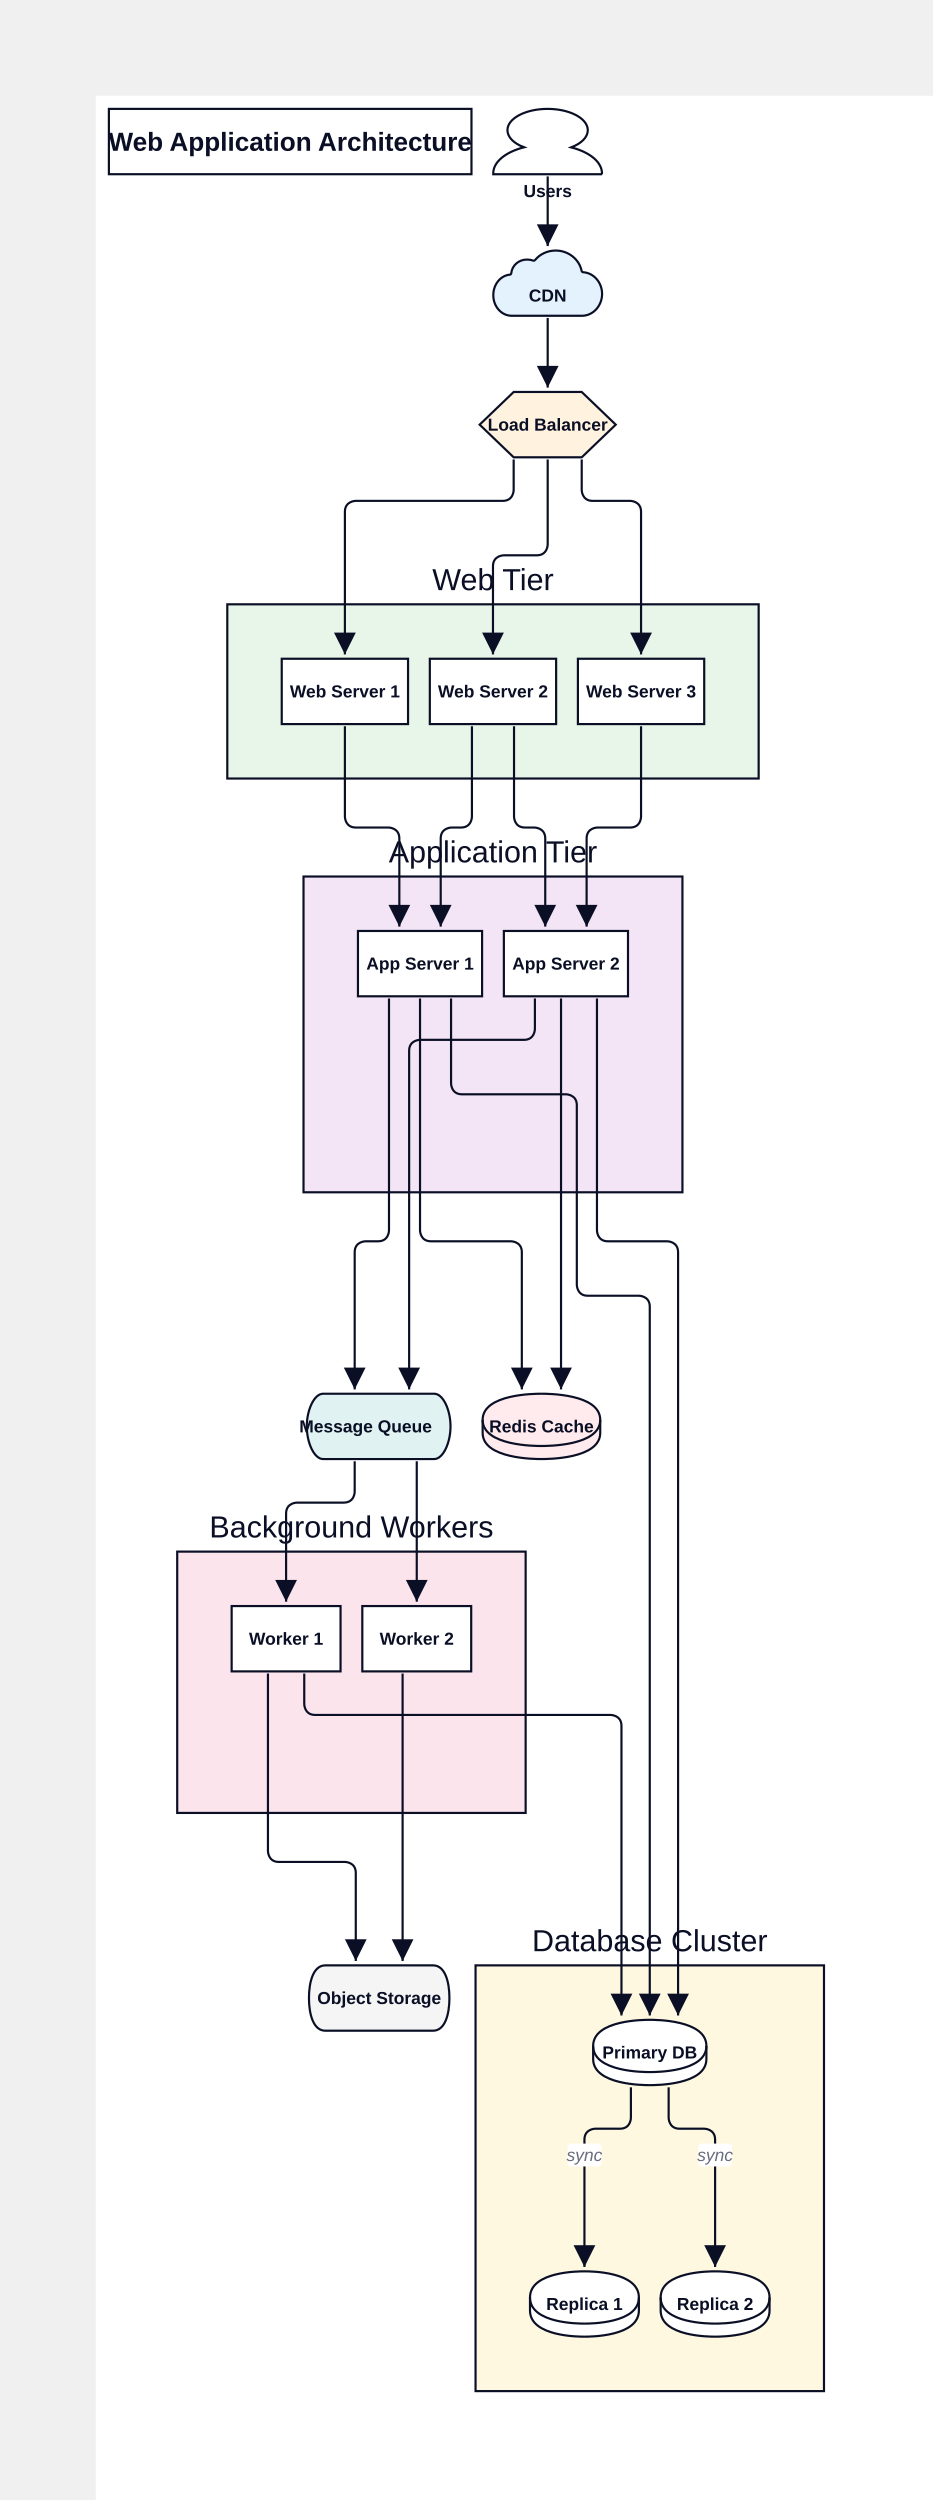
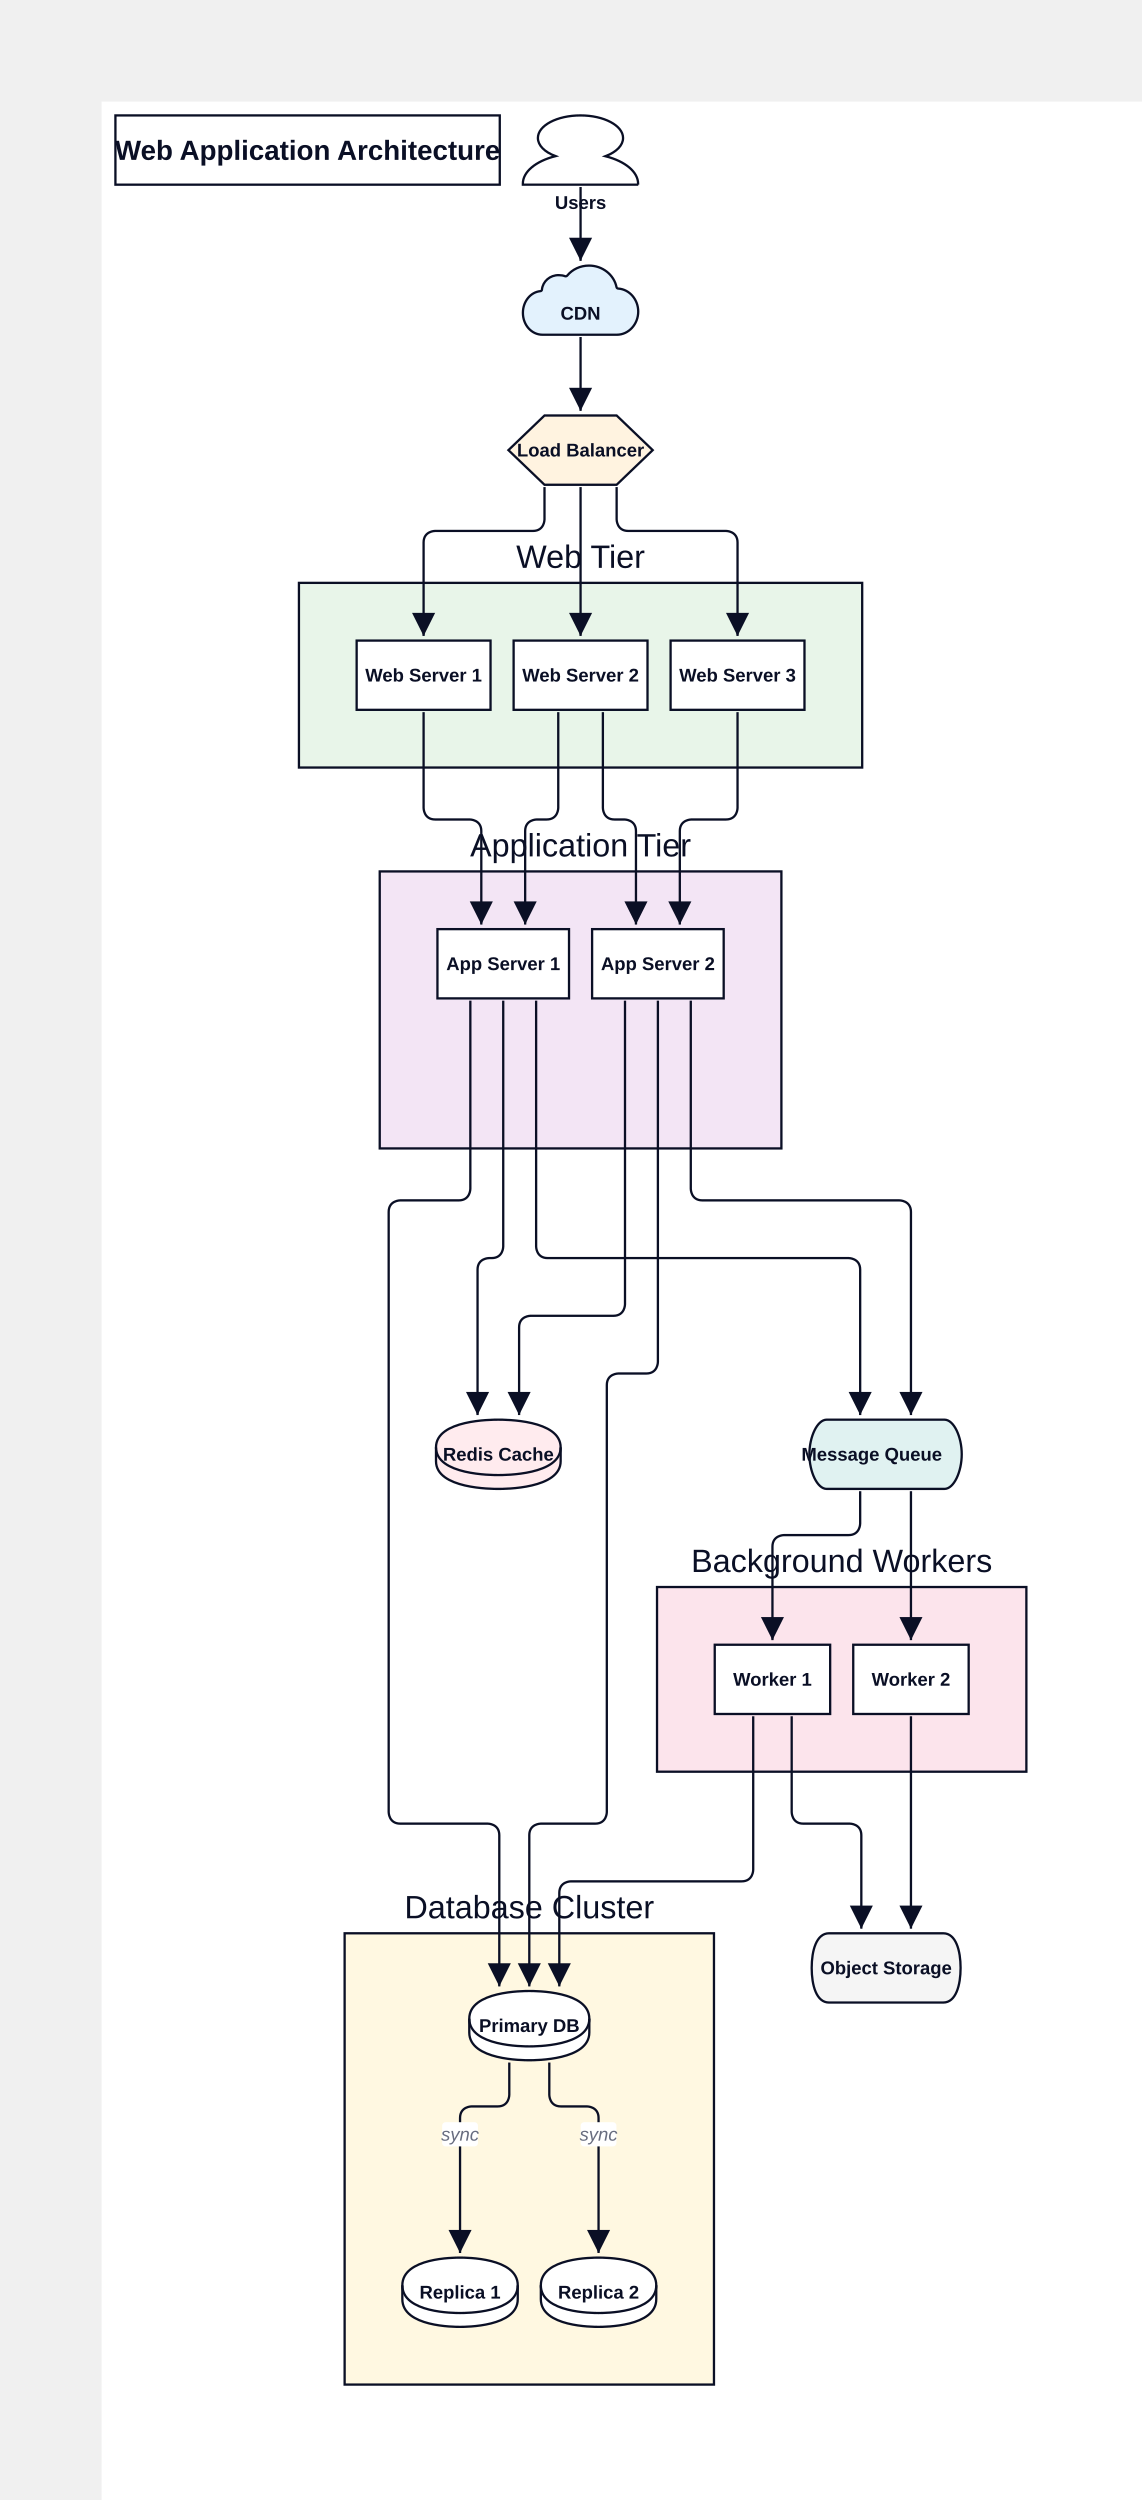
- <svg xmlns="http://www.w3.org/2000/svg" width="856.75" height="2296" viewBox="-88 -88 856.75 2296" data-d2-version="0.1.0">
+ <svg xmlns="http://www.w3.org/2000/svg" width="989.25" height="2166" viewBox="-88 -88 989.25 2166" data-d2-version="0.1.0">
  <defs>
    <marker id="arrow-triangle" markerWidth="10" markerHeight="10" refX="10" refY="5" orient="auto" markerUnits="strokeWidth">
      <path d="M0,0 L10,5 L0,10 Z" fill="#0A0F25" />
    </marker>
    <marker id="arrow-triangle-reverse" markerWidth="10" markerHeight="10" refX="0" refY="5" orient="auto" markerUnits="strokeWidth">
      <path d="M10,0 L0,5 L10,10 Z" fill="#0A0F25" />
    </marker>
    <marker id="arrow-diamond" markerWidth="10" markerHeight="10" refX="10" refY="5" orient="auto" markerUnits="strokeWidth">
      <path d="M0,5 L5,0 L10,5 L5,10 Z" fill="#0A0F25" />
    </marker>
    <marker id="arrow-diamond-reverse" markerWidth="10" markerHeight="10" refX="0" refY="5" orient="auto" markerUnits="strokeWidth">
      <path d="M0,5 L5,0 L10,5 L5,10 Z" fill="#0A0F25" />
    </marker>
    <marker id="arrow-circle" markerWidth="10" markerHeight="10" refX="6" refY="5" orient="auto" markerUnits="strokeWidth">
      <circle cx="5" cy="5" r="4" fill="#0A0F25" />
    </marker>
    <marker id="arrow-circle-reverse" markerWidth="10" markerHeight="10" refX="4" refY="5" orient="auto" markerUnits="strokeWidth">
      <circle cx="5" cy="5" r="4" fill="#0A0F25" />
    </marker>
    <marker id="arrow-cf-one" markerWidth="10" markerHeight="10" refX="10" refY="5" orient="auto" markerUnits="strokeWidth">
      <line x1="10" y1="0" x2="10" y2="10" stroke="#0A0F25" stroke-width="2" />
    </marker>
    <marker id="arrow-cf-one-reverse" markerWidth="10" markerHeight="10" refX="0" refY="5" orient="auto" markerUnits="strokeWidth">
      <line x1="0" y1="0" x2="0" y2="10" stroke="#0A0F25" stroke-width="2" />
    </marker>
    <marker id="arrow-cf-many" markerWidth="10" markerHeight="10" refX="10" refY="5" orient="auto" markerUnits="strokeWidth">
      <path d="M0,5 L10,0 M0,5 L10,5 M0,5 L10,10" stroke="#0A0F25" stroke-width="2" fill="none" />
    </marker>
    <marker id="arrow-cf-many-reverse" markerWidth="10" markerHeight="10" refX="0" refY="5" orient="auto" markerUnits="strokeWidth">
      <path d="M10,5 L0,0 M10,5 L0,5 M10,5 L0,10" stroke="#0A0F25" stroke-width="2" fill="none" />
    </marker>
    <marker id="arrow-cf-one-required" markerWidth="10" markerHeight="10" refX="10" refY="5" orient="auto" markerUnits="strokeWidth">
      <line x1="10" y1="0" x2="10" y2="10" stroke="#0A0F25" stroke-width="2" />
      <line x1="7" y1="0" x2="7" y2="10" stroke="#0A0F25" stroke-width="2" />
    </marker>
    <marker id="arrow-cf-one-required-reverse" markerWidth="10" markerHeight="10" refX="0" refY="5" orient="auto" markerUnits="strokeWidth">
      <line x1="0" y1="0" x2="0" y2="10" stroke="#0A0F25" stroke-width="2" />
      <line x1="3" y1="0" x2="3" y2="10" stroke="#0A0F25" stroke-width="2" />
    </marker>
    <marker id="arrow-cf-many-required" markerWidth="10" markerHeight="10" refX="10" refY="5" orient="auto" markerUnits="strokeWidth">
      <path d="M0,5 L10,0 M0,5 L10,5 M0,5 L10,10" stroke="#0A0F25" stroke-width="2" fill="none" />
      <line x1="3" y1="0" x2="3" y2="10" stroke="#0A0F25" stroke-width="2" />
    </marker>
    <marker id="arrow-cf-many-required-reverse" markerWidth="10" markerHeight="10" refX="0" refY="5" orient="auto" markerUnits="strokeWidth">
      <path d="M10,5 L0,0 M10,5 L0,5 M10,5 L0,10" stroke="#0A0F25" stroke-width="2" fill="none" />
      <line x1="7" y1="0" x2="7" y2="10" stroke="#0A0F25" stroke-width="2" />
    </marker>
    <marker id="arrow-cf-one-optional" markerWidth="10" markerHeight="10" refX="10" refY="5" orient="auto" markerUnits="strokeWidth">
      <line x1="10" y1="0" x2="10" y2="10" stroke="#0A0F25" stroke-width="2" />
      <circle cx="7" cy="5" r="2" stroke="#0A0F25" stroke-width="2" fill="white" />
    </marker>
    <marker id="arrow-cf-one-optional-reverse" markerWidth="10" markerHeight="10" refX="0" refY="5" orient="auto" markerUnits="strokeWidth">
      <line x1="0" y1="0" x2="0" y2="10" stroke="#0A0F25" stroke-width="2" />
      <circle cx="3" cy="5" r="2" stroke="#0A0F25" stroke-width="2" fill="white" />
    </marker>
    <marker id="arrow-cf-many-optional" markerWidth="10" markerHeight="10" refX="10" refY="5" orient="auto" markerUnits="strokeWidth">
      <path d="M0,5 L10,0 M0,5 L10,5 M0,5 L10,10" stroke="#0A0F25" stroke-width="2" fill="none" />
      <circle cx="3" cy="5" r="2" stroke="#0A0F25" stroke-width="2" fill="white" />
    </marker>
    <marker id="arrow-cf-many-optional-reverse" markerWidth="10" markerHeight="10" refX="0" refY="5" orient="auto" markerUnits="strokeWidth">
      <path d="M10,5 L0,0 M10,5 L0,5 M10,5 L0,10" stroke="#0A0F25" stroke-width="2" fill="none" />
      <circle cx="7" cy="5" r="2" stroke="#0A0F25" stroke-width="2" fill="white" />
    </marker>
    <marker id="arrow-line" markerWidth="10" markerHeight="10" refX="10" refY="5" orient="auto" markerUnits="strokeWidth">
      <line x1="10" y1="0" x2="10" y2="10" stroke="#0A0F25" stroke-width="2" />
    </marker>
    <marker id="arrow-line-reverse" markerWidth="10" markerHeight="10" refX="0" refY="5" orient="auto" markerUnits="strokeWidth">
      <line x1="0" y1="0" x2="0" y2="10" stroke="#0A0F25" stroke-width="2" />
    </marker>
    <marker id="arrow-open" markerWidth="10" markerHeight="10" refX="10" refY="5" orient="auto" markerUnits="strokeWidth">
      <path d="M0,0 L10,5 L0,10" stroke="#0A0F25" stroke-width="2" fill="none" />
    </marker>
    <marker id="arrow-open-reverse" markerWidth="10" markerHeight="10" refX="0" refY="5" orient="auto" markerUnits="strokeWidth">
      <path d="M10,0 L0,5 L10,10" stroke="#0A0F25" stroke-width="2" fill="none" />
    </marker>
    <marker id="arrow" markerWidth="10" markerHeight="10" refX="10" refY="5" orient="auto" markerUnits="strokeWidth">
      <path d="M0,0 L10,5 L0,10 Z" fill="#0A0F25" />
    </marker>
    <marker id="arrow-reverse" markerWidth="10" markerHeight="10" refX="0" refY="5" orient="auto" markerUnits="strokeWidth">
      <path d="M10,0 L0,5 L10,10 Z" fill="#0A0F25" />
    </marker>
  </defs>
  <rect width="100%" height="100%" fill="#FFFFFF" />
  <g id="base-layer">
    <rect x="12" y="12" width="333" height="60" fill="#FFFFFF" stroke="#0A0F25" stroke-width="2" rx="0" ry="0" />
    <path d="M 465 72 H 365 v -0.853 c 0 -10.233 10.981 -19.457 28.258 -23.876 C 383.741 43.705 378.031 37.891 378.031 31.535 C 378.031 20.76 394.575 12 414.927 12 c 20.351 0 36.896 8.76 36.896 19.535 c 0 6.357 -5.564 12.093 -15.227 15.814 c 17.277 4.419 28.258 13.643 28.258 23.876 v 0.775 Z" fill="#FFFFFF" stroke="#0A0F25" stroke-width="2" />
    <path d="M 381.527 162.975 C 381.527 163.613 380.861 164.25 380.194 164.25 C 371.701 165.046 365.04 173.173 365.04 183.052 C 365.04 193.568 372.534 202.013 382.026 202.013 H 446.475 C 456.633 202.013 464.96 192.93 464.96 181.936 C 464.96 171.42 457.299 162.656 447.641 162.019 C 446.974 162.019 446.308 161.541 446.142 160.744 C 443.977 150.069 433.985 142.102 422.328 142.102 C 414.667 142.102 407.839 145.448 403.509 150.706 C 403.01 151.344 402.177 151.503 401.677 151.344 C 400.012 150.706 398.18 150.388 396.182 150.388 C 388.521 150.228 382.193 155.805 381.527 162.975 Z" fill="#e3f2fd" stroke="#0A0F25" stroke-width="2" />
    <polygon points="383.75,272 446.25,272 477.5,302 446.25,332 383.75,332 352.5,302" fill="#fff3e0" stroke="#0A0F25" stroke-width="2" />
-     <rect x="120.75" y="467" width="488" height="160" fill="#e8f5e9" stroke="#0A0F25" stroke-width="2" rx="0" ry="0" />
-     <rect x="190.75" y="717" width="348" height="290" fill="#f3e5f5" stroke="#0A0F25" stroke-width="2" rx="0" ry="0" />
-     <path d="M 355.25 1216 C 355.25 1192 403.85 1192 409.25 1192 C 414.65 1192 463.25 1192 463.25 1216 L 463.25 1228 C 463.25 1252 414.65 1252 409.25 1252 C 403.85 1252 355.25 1252 355.25 1228 L 355.25 1216 Z" fill="#ffebee" stroke="#0A0F25" stroke-width="2" />
-     <ellipse cx="409.25" cy="1216" rx="54" ry="24" fill="none" stroke="none" stroke-width="0" />
-     <path d="M 355.25 1216 C 355.25 1240 403.85 1240 409.25 1240 C 414.65 1240 463.25 1240 463.25 1216" fill="none" stroke="#0A0F25" stroke-width="2" />
-     <rect x="348.75" y="1717" width="320" height="391" fill="#fff8e1" stroke="#0A0F25" stroke-width="2" rx="0" ry="0" />
-     <path d="M 208.75 1192 L 310.75 1192 C 319 1192 325.75 1207 325.75 1222 C 325.75 1237 319 1252 310.75 1252 L 208.75 1252 C 200.5 1252 193.75 1237 193.75 1222 C 193.75 1207 200.5 1192 208.75 1192 Z" fill="#e0f2f1" stroke="#0A0F25" stroke-width="2" />
-     <rect x="74.75" y="1337" width="320" height="240" fill="#fce4ec" stroke="#0A0F25" stroke-width="2" rx="0" ry="0" />
-     <path d="M 210.75 1717 L 309.75 1717 C 320.7 1717 324.75 1732 324.75 1747 C 324.75 1762 320.7 1777 309.75 1777 L 210.75 1777 C 199.8 1777 195.75 1762 195.75 1747 C 195.75 1732 199.8 1717 210.75 1717 Z" fill="#f5f5f5" stroke="#0A0F25" stroke-width="2" />
-     <rect x="306.75" y="517" width="116" height="60" fill="#FFFFFF" stroke="#0A0F25" stroke-width="2" rx="0" ry="0" />
-     <rect x="442.75" y="517" width="116" height="60" fill="#FFFFFF" stroke="#0A0F25" stroke-width="2" rx="0" ry="0" />
-     <path d="M 456.75 1791 C 456.75 1767 503.55 1767 508.75 1767 C 513.95 1767 560.75 1767 560.75 1791 L 560.75 1803 C 560.75 1827 513.95 1827 508.75 1827 C 503.55 1827 456.75 1827 456.75 1803 L 456.75 1791 Z" fill="#FFFFFF" stroke="#0A0F25" stroke-width="2" />
-     <ellipse cx="508.75" cy="1791" rx="52" ry="24" fill="none" stroke="none" stroke-width="0" />
-     <path d="M 456.75 1791 C 456.75 1815 503.55 1815 508.75 1815 C 513.95 1815 560.75 1815 560.75 1791" fill="none" stroke="#0A0F25" stroke-width="2" />
-     <path d="M 398.75 2022 C 398.75 1998 443.75 1998 448.75 1998 C 453.75 1998 498.75 1998 498.75 2022 L 498.75 2034 C 498.75 2058 453.75 2058 448.75 2058 C 443.75 2058 398.75 2058 398.75 2034 L 398.75 2022 Z" fill="#FFFFFF" stroke="#0A0F25" stroke-width="2" />
-     <ellipse cx="448.75" cy="2022" rx="50" ry="24" fill="none" stroke="none" stroke-width="0" />
-     <path d="M 398.75 2022 C 398.75 2046 443.75 2046 448.75 2046 C 453.75 2046 498.75 2046 498.75 2022" fill="none" stroke="#0A0F25" stroke-width="2" />
-     <path d="M 518.75 2022 C 518.75 1998 563.75 1998 568.75 1998 C 573.75 1998 618.75 1998 618.75 2022 L 618.75 2034 C 618.75 2058 573.75 2058 568.75 2058 C 563.75 2058 518.75 2058 518.75 2034 L 518.75 2022 Z" fill="#FFFFFF" stroke="#0A0F25" stroke-width="2" />
-     <ellipse cx="568.75" cy="2022" rx="50" ry="24" fill="none" stroke="none" stroke-width="0" />
-     <path d="M 518.75 2022 C 518.75 2046 563.75 2046 568.75 2046 C 573.75 2046 618.75 2046 618.75 2022" fill="none" stroke="#0A0F25" stroke-width="2" />
-     <rect x="170.75" y="517" width="116" height="60" fill="#FFFFFF" stroke="#0A0F25" stroke-width="2" rx="0" ry="0" />
-     <rect x="240.75" y="767" width="114" height="60" fill="#FFFFFF" stroke="#0A0F25" stroke-width="2" rx="0" ry="0" />
-     <rect x="124.75" y="1387" width="100" height="60" fill="#FFFFFF" stroke="#0A0F25" stroke-width="2" rx="0" ry="0" />
-     <rect x="244.75" y="1387" width="100" height="60" fill="#FFFFFF" stroke="#0A0F25" stroke-width="2" rx="0" ry="0" />
-     <rect x="374.75" y="767" width="114" height="60" fill="#FFFFFF" stroke="#0A0F25" stroke-width="2" rx="0" ry="0" />
-     <path d="M 491.417 1829 C 491.417 1840.2 491.417 1845.8 491.417 1857 C 491.417 1857 491.417 1867 481.417 1867 C 472.35 1867 467.817 1867 458.75 1867 C 458.75 1867 448.75 1867 448.75 1877 C 448.75 1923.8 448.75 1947.2 448.75 1994" fill="none" stroke="#0A0F25" stroke-width="2" marker-end="url(#arrow-triangle)" />
-     <rect x="433.25" y="1880.667" width="31" height="21" fill="#FFFFFF" stroke="none" stroke-width="1" rx="3" ry="3" />
-     <text x="448.75" y="1896.667" text-anchor="middle" dominant-baseline="alphabetic" font-family="Arial, sans-serif" font-size="16" style="fill: #676C7E; font-style: italic">sync</text>
-     <path d="M 526.083 1829 C 526.083 1840.2 526.083 1845.8 526.083 1857 C 526.083 1857 526.083 1867 536.083 1867 C 545.15 1867 549.683 1867 558.75 1867 C 558.75 1867 568.75 1867 568.75 1877 C 568.75 1923.8 568.75 1947.2 568.75 1994" fill="none" stroke="#0A0F25" stroke-width="2" marker-end="url(#arrow-triangle)" />
-     <rect x="553.25" y="1880.667" width="31" height="21" fill="#FFFFFF" stroke="none" stroke-width="1" rx="3" ry="3" />
-     <text x="568.75" y="1896.667" text-anchor="middle" dominant-baseline="alphabetic" font-family="Arial, sans-serif" font-size="16" style="fill: #676C7E; font-style: italic">sync</text>
+     <rect x="171" y="417" width="488" height="160" fill="#e8f5e9" stroke="#0A0F25" stroke-width="2" rx="0" ry="0" />
+     <rect x="241" y="667" width="348" height="240" fill="#f3e5f5" stroke="#0A0F25" stroke-width="2" rx="0" ry="0" />
+     <path d="M 289.75 1166 C 289.75 1142 338.35 1142 343.75 1142 C 349.15 1142 397.75 1142 397.75 1166 L 397.75 1178 C 397.75 1202 349.15 1202 343.75 1202 C 338.35 1202 289.75 1202 289.75 1178 L 289.75 1166 Z" fill="#ffebee" stroke="#0A0F25" stroke-width="2" />
+     <ellipse cx="343.75" cy="1166" rx="54" ry="24" fill="none" stroke="none" stroke-width="0" />
+     <path d="M 289.75 1166 C 289.75 1190 338.35 1190 343.75 1190 C 349.15 1190 397.75 1190 397.75 1166" fill="none" stroke="#0A0F25" stroke-width="2" />
+     <rect x="210.583" y="1587" width="320" height="391" fill="#fff8e1" stroke="#0A0F25" stroke-width="2" rx="0" ry="0" />
+     <path d="M 628.25 1142 L 730.25 1142 C 738.5 1142 745.25 1157 745.25 1172 C 745.25 1187 738.5 1202 730.25 1202 L 628.25 1202 C 620 1202 613.25 1187 613.25 1172 C 613.25 1157 620 1142 628.25 1142 Z" fill="#e0f2f1" stroke="#0A0F25" stroke-width="2" />
+     <rect x="481.25" y="1287" width="320" height="160" fill="#fce4ec" stroke="#0A0F25" stroke-width="2" rx="0" ry="0" />
+     <path d="M 630.25 1587 L 729.25 1587 C 740.2 1587 744.25 1602 744.25 1617 C 744.25 1632 740.2 1647 729.25 1647 L 630.25 1647 C 619.3 1647 615.25 1632 615.25 1617 C 615.25 1602 619.3 1587 630.25 1587 Z" fill="#f5f5f5" stroke="#0A0F25" stroke-width="2" />
+     <rect x="357" y="467" width="116" height="60" fill="#FFFFFF" stroke="#0A0F25" stroke-width="2" rx="0" ry="0" />
+     <rect x="493" y="467" width="116" height="60" fill="#FFFFFF" stroke="#0A0F25" stroke-width="2" rx="0" ry="0" />
+     <path d="M 318.583 1661 C 318.583 1637 365.383 1637 370.583 1637 C 375.783 1637 422.583 1637 422.583 1661 L 422.583 1673 C 422.583 1697 375.783 1697 370.583 1697 C 365.383 1697 318.583 1697 318.583 1673 L 318.583 1661 Z" fill="#FFFFFF" stroke="#0A0F25" stroke-width="2" />
+     <ellipse cx="370.583" cy="1661" rx="52" ry="24" fill="none" stroke="none" stroke-width="0" />
+     <path d="M 318.583 1661 C 318.583 1685 365.383 1685 370.583 1685 C 375.783 1685 422.583 1685 422.583 1661" fill="none" stroke="#0A0F25" stroke-width="2" />
+     <path d="M 260.583 1892 C 260.583 1868 305.583 1868 310.583 1868 C 315.583 1868 360.583 1868 360.583 1892 L 360.583 1904 C 360.583 1928 315.583 1928 310.583 1928 C 305.583 1928 260.583 1928 260.583 1904 L 260.583 1892 Z" fill="#FFFFFF" stroke="#0A0F25" stroke-width="2" />
+     <ellipse cx="310.583" cy="1892" rx="50" ry="24" fill="none" stroke="none" stroke-width="0" />
+     <path d="M 260.583 1892 C 260.583 1916 305.583 1916 310.583 1916 C 315.583 1916 360.583 1916 360.583 1892" fill="none" stroke="#0A0F25" stroke-width="2" />
+     <path d="M 380.583 1892 C 380.583 1868 425.583 1868 430.583 1868 C 435.583 1868 480.583 1868 480.583 1892 L 480.583 1904 C 480.583 1928 435.583 1928 430.583 1928 C 425.583 1928 380.583 1928 380.583 1904 L 380.583 1892 Z" fill="#FFFFFF" stroke="#0A0F25" stroke-width="2" />
+     <ellipse cx="430.583" cy="1892" rx="50" ry="24" fill="none" stroke="none" stroke-width="0" />
+     <path d="M 380.583 1892 C 380.583 1916 425.583 1916 430.583 1916 C 435.583 1916 480.583 1916 480.583 1892" fill="none" stroke="#0A0F25" stroke-width="2" />
+     <rect x="221" y="467" width="116" height="60" fill="#FFFFFF" stroke="#0A0F25" stroke-width="2" rx="0" ry="0" />
+     <rect x="291" y="717" width="114" height="60" fill="#FFFFFF" stroke="#0A0F25" stroke-width="2" rx="0" ry="0" />
+     <rect x="531.25" y="1337" width="100" height="60" fill="#FFFFFF" stroke="#0A0F25" stroke-width="2" rx="0" ry="0" />
+     <rect x="651.25" y="1337" width="100" height="60" fill="#FFFFFF" stroke="#0A0F25" stroke-width="2" rx="0" ry="0" />
+     <rect x="425" y="717" width="114" height="60" fill="#FFFFFF" stroke="#0A0F25" stroke-width="2" rx="0" ry="0" />
+     <path d="M 353.25 1699 C 353.25 1710.2 353.25 1715.8 353.25 1727 C 353.25 1727 353.25 1737 343.25 1737 C 334.183 1737 329.65 1737 320.583 1737 C 320.583 1737 310.583 1737 310.583 1747 C 310.583 1793.8 310.583 1817.2 310.583 1864" fill="none" stroke="#0A0F25" stroke-width="2" marker-end="url(#arrow-triangle)" />
+     <rect x="295.083" y="1750.667" width="31" height="21" fill="#FFFFFF" stroke="none" stroke-width="1" rx="3" ry="3" />
+     <text x="310.583" y="1766.667" text-anchor="middle" dominant-baseline="alphabetic" font-family="Arial, sans-serif" font-size="16" style="fill: #676C7E; font-style: italic">sync</text>
+     <path d="M 387.917 1699 C 387.917 1710.2 387.917 1715.8 387.917 1727 C 387.917 1727 387.917 1737 397.917 1737 C 406.983 1737 411.517 1737 420.583 1737 C 420.583 1737 430.583 1737 430.583 1747 C 430.583 1793.8 430.583 1817.2 430.583 1864" fill="none" stroke="#0A0F25" stroke-width="2" marker-end="url(#arrow-triangle)" />
+     <rect x="415.083" y="1750.667" width="31" height="21" fill="#FFFFFF" stroke="none" stroke-width="1" rx="3" ry="3" />
+     <text x="430.583" y="1766.667" text-anchor="middle" dominant-baseline="alphabetic" font-family="Arial, sans-serif" font-size="16" style="fill: #676C7E; font-style: italic">sync</text>
    <path d="M 415 74 C 415 99.6 415 112.4 415 138" fill="none" stroke="#0A0F25" stroke-width="2" marker-end="url(#arrow-triangle)" />
    <path d="M 415 204 C 415 229.6 415 242.4 415 268" fill="none" stroke="#0A0F25" stroke-width="2" marker-end="url(#arrow-triangle)" />
-     <path d="M 383.75 334 C 383.75 345.2 383.75 350.8 383.75 362 C 383.75 362 383.75 372 373.75 372 C 319.75 372 292.75 372 238.75 372 C 238.75 372 228.75 372 228.75 382 C 228.75 434.4 228.75 460.6 228.75 513" fill="none" stroke="#0A0F25" stroke-width="2" marker-end="url(#arrow-triangle)" />
-     <path d="M 415 334 C 415 365.2 415 380.8 415 412 C 415 412 415 422 405 422 C 392.9 422 386.85 422 374.75 422 C 374.75 422 364.75 422 364.75 432 C 364.75 464.4 364.75 480.6 364.75 513" fill="none" stroke="#0A0F25" stroke-width="2" marker-end="url(#arrow-triangle)" />
-     <path d="M 446.25 334 C 446.25 345.2 446.25 350.8 446.25 362 C 446.25 362 446.25 372 456.25 372 C 470.05 372 476.95 372 490.75 372 C 490.75 372 500.75 372 500.75 382 C 500.75 434.4 500.75 460.6 500.75 513" fill="none" stroke="#0A0F25" stroke-width="2" marker-end="url(#arrow-triangle)" />
-     <path d="M 228.75 579 C 228.75 612.2 228.75 628.8 228.75 662 C 228.75 662 228.75 672 238.75 672 C 250.75 672 256.75 672 268.75 672 C 268.75 672 278.75 672 278.75 682 C 278.75 714.4 278.75 730.6 278.75 763" fill="none" stroke="#0A0F25" stroke-width="2" marker-end="url(#arrow-triangle)" />
-     <path d="M 345.417 579 C 345.417 612.2 345.417 628.8 345.417 662 C 345.417 662 345.417 672 335.417 672 C 331.95 672 330.217 672 326.75 672 C 326.75 672 316.75 672 316.75 682 C 316.75 714.4 316.75 730.6 316.75 763" fill="none" stroke="#0A0F25" stroke-width="2" marker-end="url(#arrow-triangle)" />
-     <path d="M 384.083 579 C 384.083 612.2 384.083 628.8 384.083 662 C 384.083 662 384.083 672 394.083 672 C 397.55 672 399.283 672 402.75 672 C 402.75 672 412.75 672 412.75 682 C 412.75 714.4 412.75 730.6 412.75 763" fill="none" stroke="#0A0F25" stroke-width="2" marker-end="url(#arrow-triangle)" />
-     <path d="M 500.75 579 C 500.75 612.2 500.75 628.8 500.75 662 C 500.75 662 500.75 672 490.75 672 C 478.75 672 472.75 672 460.75 672 C 460.75 672 450.75 672 450.75 682 C 450.75 714.4 450.75 730.6 450.75 763" fill="none" stroke="#0A0F25" stroke-width="2" marker-end="url(#arrow-triangle)" />
-     <path d="M 297.75 829 C 297.75 914.2 297.75 956.8 297.75 1042 C 297.75 1042 297.75 1052 307.75 1052 C 337.15 1052 351.85 1052 381.25 1052 C 381.25 1052 391.25 1052 391.25 1062 C 391.25 1112.4 391.25 1137.6 391.25 1188" fill="none" stroke="#0A0F25" stroke-width="2" marker-end="url(#arrow-triangle)" />
-     <path d="M 427.25 829 C 427.25 972.6 427.25 1044.4 427.25 1188" fill="none" stroke="#0A0F25" stroke-width="2" marker-end="url(#arrow-triangle)" />
-     <path d="M 326.25 829 C 326.25 860.2 326.25 875.8 326.25 907 C 326.25 907 326.25 917 336.25 917 C 374.45 917 393.55 917 431.75 917 C 431.75 917 441.75 917 441.75 927 C 441.75 993 441.75 1026 441.75 1092 C 441.75 1092 441.75 1102 451.75 1102 C 470.55 1102 479.95 1102 498.75 1102 C 498.75 1102 508.75 1102 508.75 1112 C 508.75 1372.4 508.75 1502.6 508.75 1763" fill="none" stroke="#0A0F25" stroke-width="2" marker-end="url(#arrow-triangle)" />
-     <path d="M 460.25 829 C 460.25 914.2 460.25 956.8 460.25 1042 C 460.25 1042 460.25 1052 470.25 1052 C 492.05 1052 502.95 1052 524.75 1052 C 524.75 1052 534.75 1052 534.75 1062 C 534.75 1342.4 534.75 1482.6 534.75 1763" fill="none" stroke="#0A0F25" stroke-width="2" marker-end="url(#arrow-triangle)" />
-     <path d="M 269.25 829 C 269.25 914.2 269.25 956.8 269.25 1042 C 269.25 1042 269.25 1052 259.25 1052 C 254.65 1052 252.35 1052 247.75 1052 C 247.75 1052 237.75 1052 237.75 1062 C 237.75 1112.4 237.75 1137.6 237.75 1188" fill="none" stroke="#0A0F25" stroke-width="2" marker-end="url(#arrow-triangle)" />
-     <path d="M 403.25 829 C 403.25 840.2 403.25 845.8 403.25 857 C 403.25 857 403.25 867 393.25 867 C 355.05 867 335.95 867 297.75 867 C 297.75 867 287.75 867 287.75 877 C 287.75 1001.4 287.75 1063.6 287.75 1188" fill="none" stroke="#0A0F25" stroke-width="2" marker-end="url(#arrow-triangle)" />
-     <path d="M 237.75 1254 C 237.75 1265.2 237.75 1270.8 237.75 1282 C 237.75 1282 237.75 1292 227.75 1292 C 210.55 1292 201.95 1292 184.75 1292 C 184.75 1292 174.75 1292 174.75 1302 C 174.75 1334.4 174.75 1350.6 174.75 1383" fill="none" stroke="#0A0F25" stroke-width="2" marker-end="url(#arrow-triangle)" />
-     <path d="M 294.75 1254 C 294.75 1305.6 294.75 1331.4 294.75 1383" fill="none" stroke="#0A0F25" stroke-width="2" marker-end="url(#arrow-triangle)" />
-     <path d="M 158.083 1449 C 158.083 1514.2 158.083 1546.8 158.083 1612 C 158.083 1612 158.083 1622 168.083 1622 C 192.35 1622 204.483 1622 228.75 1622 C 228.75 1622 238.75 1622 238.75 1632 C 238.75 1664.4 238.75 1680.6 238.75 1713" fill="none" stroke="#0A0F25" stroke-width="2" marker-end="url(#arrow-triangle)" />
-     <path d="M 281.75 1449 C 281.75 1554.6 281.75 1607.4 281.75 1713" fill="none" stroke="#0A0F25" stroke-width="2" marker-end="url(#arrow-triangle)" />
-     <path d="M 191.417 1449 C 191.417 1460.2 191.417 1465.8 191.417 1477 C 191.417 1477 191.417 1487 201.417 1487 C 309.95 1487 364.217 1487 472.75 1487 C 472.75 1487 482.75 1487 482.75 1497 C 482.75 1603.4 482.75 1656.6 482.75 1763" fill="none" stroke="#0A0F25" stroke-width="2" marker-end="url(#arrow-triangle)" />
+     <path d="M 383.75 334 C 383.75 345.2 383.75 350.8 383.75 362 C 383.75 362 383.75 372 373.75 372 C 339.85 372 322.9 372 289 372 C 289 372 279 372 279 382 C 279 414.4 279 430.6 279 463" fill="none" stroke="#0A0F25" stroke-width="2" marker-end="url(#arrow-triangle)" />
+     <path d="M 415 334 C 415 385.6 415 411.4 415 463" fill="none" stroke="#0A0F25" stroke-width="2" marker-end="url(#arrow-triangle)" />
+     <path d="M 446.25 334 C 446.25 345.2 446.25 350.8 446.25 362 C 446.25 362 446.25 372 456.25 372 C 490.15 372 507.1 372 541 372 C 541 372 551 372 551 382 C 551 414.4 551 430.6 551 463" fill="none" stroke="#0A0F25" stroke-width="2" marker-end="url(#arrow-triangle)" />
+     <path d="M 279 529 C 279 562.2 279 578.8 279 612 C 279 612 279 622 289 622 C 301 622 307 622 319 622 C 319 622 329 622 329 632 C 329 664.4 329 680.6 329 713" fill="none" stroke="#0A0F25" stroke-width="2" marker-end="url(#arrow-triangle)" />
+     <path d="M 395.667 529 C 395.667 562.2 395.667 578.8 395.667 612 C 395.667 612 395.667 622 385.667 622 C 382.2 622 380.467 622 377 622 C 377 622 367 622 367 632 C 367 664.4 367 680.6 367 713" fill="none" stroke="#0A0F25" stroke-width="2" marker-end="url(#arrow-triangle)" />
+     <path d="M 434.333 529 C 434.333 562.2 434.333 578.8 434.333 612 C 434.333 612 434.333 622 444.333 622 C 447.8 622 449.533 622 453 622 C 453 622 463 622 463 632 C 463 664.4 463 680.6 463 713" fill="none" stroke="#0A0F25" stroke-width="2" marker-end="url(#arrow-triangle)" />
+     <path d="M 551 529 C 551 562.2 551 578.8 551 612 C 551 612 551 622 541 622 C 529 622 523 622 511 622 C 511 622 501 622 501 632 C 501 664.4 501 680.6 501 713" fill="none" stroke="#0A0F25" stroke-width="2" marker-end="url(#arrow-triangle)" />
+     <path d="M 348 779 C 348 864.2 348 906.8 348 992 C 348 992 348 1002 338 1002 C 337.1 1002 336.65 1002 335.75 1002 C 335.75 1002 325.75 1002 325.75 1012 C 325.75 1062.4 325.75 1087.6 325.75 1138" fill="none" stroke="#0A0F25" stroke-width="2" marker-end="url(#arrow-triangle)" />
+     <path d="M 453.5 779 C 453.5 884.2 453.5 936.8 453.5 1042 C 453.5 1042 453.5 1052 443.5 1052 C 414.8 1052 400.45 1052 371.75 1052 C 371.75 1052 361.75 1052 361.75 1062 C 361.75 1092.4 361.75 1107.6 361.75 1138" fill="none" stroke="#0A0F25" stroke-width="2" marker-end="url(#arrow-triangle)" />
+     <path d="M 319.5 779 C 319.5 844.2 319.5 876.8 319.5 942 C 319.5 942 319.5 952 309.5 952 C 289.2 952 279.05 952 258.75 952 C 258.75 952 248.75 952 248.75 962 C 248.75 1170 248.75 1274 248.75 1482 C 248.75 1482 248.75 1492 258.75 1492 C 289.083 1492 304.25 1492 334.583 1492 C 334.583 1492 344.583 1492 344.583 1502 C 344.583 1554.4 344.583 1580.6 344.583 1633" fill="none" stroke="#0A0F25" stroke-width="2" marker-end="url(#arrow-triangle)" />
+     <path d="M 482 779 C 482 904.2 482 966.8 482 1092 C 482 1092 482 1102 472 1102 C 462.3 1102 457.45 1102 447.75 1102 C 447.75 1102 437.75 1102 437.75 1112 C 437.75 1260 437.75 1334 437.75 1482 C 437.75 1482 437.75 1492 427.75 1492 C 408.883 1492 399.45 1492 380.583 1492 C 380.583 1492 370.583 1492 370.583 1502 C 370.583 1554.4 370.583 1580.6 370.583 1633" fill="none" stroke="#0A0F25" stroke-width="2" marker-end="url(#arrow-triangle)" />
+     <path d="M 376.5 779 C 376.5 864.2 376.5 906.8 376.5 992 C 376.5 992 376.5 1002 386.5 1002 C 490.8 1002 542.95 1002 647.25 1002 C 647.25 1002 657.25 1002 657.25 1012 C 657.25 1062.4 657.25 1087.6 657.25 1138" fill="none" stroke="#0A0F25" stroke-width="2" marker-end="url(#arrow-triangle)" />
+     <path d="M 510.5 779 C 510.5 844.2 510.5 876.8 510.5 942 C 510.5 942 510.5 952 520.5 952 C 588.8 952 622.95 952 691.25 952 C 691.25 952 701.25 952 701.25 962 C 701.25 1032.4 701.25 1067.6 701.25 1138" fill="none" stroke="#0A0F25" stroke-width="2" marker-end="url(#arrow-triangle)" />
+     <path d="M 657.25 1204 C 657.25 1215.2 657.25 1220.8 657.25 1232 C 657.25 1232 657.25 1242 647.25 1242 C 624.85 1242 613.65 1242 591.25 1242 C 591.25 1242 581.25 1242 581.25 1252 C 581.25 1284.4 581.25 1300.6 581.25 1333" fill="none" stroke="#0A0F25" stroke-width="2" marker-end="url(#arrow-triangle)" />
+     <path d="M 701.25 1204 C 701.25 1255.6 701.25 1281.4 701.25 1333" fill="none" stroke="#0A0F25" stroke-width="2" marker-end="url(#arrow-triangle)" />
+     <path d="M 597.917 1399 C 597.917 1432.2 597.917 1448.8 597.917 1482 C 597.917 1482 597.917 1492 607.917 1492 C 624.05 1492 632.117 1492 648.25 1492 C 648.25 1492 658.25 1492 658.25 1502 C 658.25 1534.4 658.25 1550.6 658.25 1583" fill="none" stroke="#0A0F25" stroke-width="2" marker-end="url(#arrow-triangle)" />
+     <path d="M 701.25 1399 C 701.25 1472.6 701.25 1509.4 701.25 1583" fill="none" stroke="#0A0F25" stroke-width="2" marker-end="url(#arrow-triangle)" />
+     <path d="M 564.583 1399 C 564.583 1452.2 564.583 1478.8 564.583 1532 C 564.583 1532 564.583 1542 554.583 1542 C 495.383 1542 465.783 1542 406.583 1542 C 406.583 1542 396.583 1542 396.583 1552 C 396.583 1584.4 396.583 1600.6 396.583 1633" fill="none" stroke="#0A0F25" stroke-width="2" marker-end="url(#arrow-triangle)" />
    <text x="178.5" y="50.5" text-anchor="middle" dominant-baseline="alphabetic" font-family="Arial, sans-serif" font-size="24" style="fill: #0A0F25; font-weight: 700">Web Application Architecture</text>
    <text x="415" y="93" text-anchor="middle" dominant-baseline="alphabetic" font-family="Arial, sans-serif" font-size="16" style="fill: #0A0F25; font-weight: 700">Users</text>
    <text x="414.95" y="188.94" text-anchor="middle" dominant-baseline="alphabetic" font-family="Arial, sans-serif" font-size="16" style="fill: #0A0F25; font-weight: 700">CDN</text>
    <text x="415" y="307.5" text-anchor="middle" dominant-baseline="alphabetic" font-family="Arial, sans-serif" font-size="16" style="fill: #0A0F25; font-weight: 700">Load Balancer</text>
-     <text x="364.75" y="454" text-anchor="middle" dominant-baseline="alphabetic" font-family="Arial, sans-serif" font-size="28" style="fill: #0A0F25">Web Tier</text>
-     <text x="364.75" y="704" text-anchor="middle" dominant-baseline="alphabetic" font-family="Arial, sans-serif" font-size="28" style="fill: #0A0F25">Application Tier</text>
-     <text x="409.25" y="1227.5" text-anchor="middle" dominant-baseline="alphabetic" font-family="Arial, sans-serif" font-size="16" style="fill: #0A0F25; font-weight: 700">Redis Cache</text>
-     <text x="508.75" y="1704" text-anchor="middle" dominant-baseline="alphabetic" font-family="Arial, sans-serif" font-size="28" style="fill: #0A0F25">Database Cluster</text>
-     <text x="247.75" y="1227.5" text-anchor="middle" dominant-baseline="alphabetic" font-family="Arial, sans-serif" font-size="16" style="fill: #0A0F25; font-weight: 700">Message Queue</text>
-     <text x="234.75" y="1324" text-anchor="middle" dominant-baseline="alphabetic" font-family="Arial, sans-serif" font-size="28" style="fill: #0A0F25">Background Workers</text>
-     <text x="260.25" y="1752.5" text-anchor="middle" dominant-baseline="alphabetic" font-family="Arial, sans-serif" font-size="16" style="fill: #0A0F25; font-weight: 700">Object Storage</text>
-     <text x="364.75" y="552.5" text-anchor="middle" dominant-baseline="alphabetic" font-family="Arial, sans-serif" font-size="16" style="fill: #0A0F25; font-weight: 700">Web Server 2</text>
-     <text x="500.75" y="552.5" text-anchor="middle" dominant-baseline="alphabetic" font-family="Arial, sans-serif" font-size="16" style="fill: #0A0F25; font-weight: 700">Web Server 3</text>
-     <text x="508.75" y="1802.5" text-anchor="middle" dominant-baseline="alphabetic" font-family="Arial, sans-serif" font-size="16" style="fill: #0A0F25; font-weight: 700">Primary DB</text>
-     <text x="448.75" y="2033.5" text-anchor="middle" dominant-baseline="alphabetic" font-family="Arial, sans-serif" font-size="16" style="fill: #0A0F25; font-weight: 700">Replica 1</text>
-     <text x="568.75" y="2033.5" text-anchor="middle" dominant-baseline="alphabetic" font-family="Arial, sans-serif" font-size="16" style="fill: #0A0F25; font-weight: 700">Replica 2</text>
-     <text x="228.75" y="552.5" text-anchor="middle" dominant-baseline="alphabetic" font-family="Arial, sans-serif" font-size="16" style="fill: #0A0F25; font-weight: 700">Web Server 1</text>
-     <text x="297.75" y="802.5" text-anchor="middle" dominant-baseline="alphabetic" font-family="Arial, sans-serif" font-size="16" style="fill: #0A0F25; font-weight: 700">App Server 1</text>
-     <text x="174.75" y="1422.5" text-anchor="middle" dominant-baseline="alphabetic" font-family="Arial, sans-serif" font-size="16" style="fill: #0A0F25; font-weight: 700">Worker 1</text>
-     <text x="294.75" y="1422.5" text-anchor="middle" dominant-baseline="alphabetic" font-family="Arial, sans-serif" font-size="16" style="fill: #0A0F25; font-weight: 700">Worker 2</text>
-     <text x="431.75" y="802.5" text-anchor="middle" dominant-baseline="alphabetic" font-family="Arial, sans-serif" font-size="16" style="fill: #0A0F25; font-weight: 700">App Server 2</text>
+     <text x="415" y="404" text-anchor="middle" dominant-baseline="alphabetic" font-family="Arial, sans-serif" font-size="28" style="fill: #0A0F25">Web Tier</text>
+     <text x="415" y="654" text-anchor="middle" dominant-baseline="alphabetic" font-family="Arial, sans-serif" font-size="28" style="fill: #0A0F25">Application Tier</text>
+     <text x="343.75" y="1177.5" text-anchor="middle" dominant-baseline="alphabetic" font-family="Arial, sans-serif" font-size="16" style="fill: #0A0F25; font-weight: 700">Redis Cache</text>
+     <text x="370.583" y="1574" text-anchor="middle" dominant-baseline="alphabetic" font-family="Arial, sans-serif" font-size="28" style="fill: #0A0F25">Database Cluster</text>
+     <text x="667.25" y="1177.5" text-anchor="middle" dominant-baseline="alphabetic" font-family="Arial, sans-serif" font-size="16" style="fill: #0A0F25; font-weight: 700">Message Queue</text>
+     <text x="641.25" y="1274" text-anchor="middle" dominant-baseline="alphabetic" font-family="Arial, sans-serif" font-size="28" style="fill: #0A0F25">Background Workers</text>
+     <text x="679.75" y="1622.5" text-anchor="middle" dominant-baseline="alphabetic" font-family="Arial, sans-serif" font-size="16" style="fill: #0A0F25; font-weight: 700">Object Storage</text>
+     <text x="415" y="502.5" text-anchor="middle" dominant-baseline="alphabetic" font-family="Arial, sans-serif" font-size="16" style="fill: #0A0F25; font-weight: 700">Web Server 2</text>
+     <text x="551" y="502.5" text-anchor="middle" dominant-baseline="alphabetic" font-family="Arial, sans-serif" font-size="16" style="fill: #0A0F25; font-weight: 700">Web Server 3</text>
+     <text x="370.583" y="1672.5" text-anchor="middle" dominant-baseline="alphabetic" font-family="Arial, sans-serif" font-size="16" style="fill: #0A0F25; font-weight: 700">Primary DB</text>
+     <text x="310.583" y="1903.5" text-anchor="middle" dominant-baseline="alphabetic" font-family="Arial, sans-serif" font-size="16" style="fill: #0A0F25; font-weight: 700">Replica 1</text>
+     <text x="430.583" y="1903.5" text-anchor="middle" dominant-baseline="alphabetic" font-family="Arial, sans-serif" font-size="16" style="fill: #0A0F25; font-weight: 700">Replica 2</text>
+     <text x="279" y="502.5" text-anchor="middle" dominant-baseline="alphabetic" font-family="Arial, sans-serif" font-size="16" style="fill: #0A0F25; font-weight: 700">Web Server 1</text>
+     <text x="348" y="752.5" text-anchor="middle" dominant-baseline="alphabetic" font-family="Arial, sans-serif" font-size="16" style="fill: #0A0F25; font-weight: 700">App Server 1</text>
+     <text x="581.25" y="1372.5" text-anchor="middle" dominant-baseline="alphabetic" font-family="Arial, sans-serif" font-size="16" style="fill: #0A0F25; font-weight: 700">Worker 1</text>
+     <text x="701.25" y="1372.5" text-anchor="middle" dominant-baseline="alphabetic" font-family="Arial, sans-serif" font-size="16" style="fill: #0A0F25; font-weight: 700">Worker 2</text>
+     <text x="482" y="752.5" text-anchor="middle" dominant-baseline="alphabetic" font-family="Arial, sans-serif" font-size="16" style="fill: #0A0F25; font-weight: 700">App Server 2</text>
  </g>
</svg>
